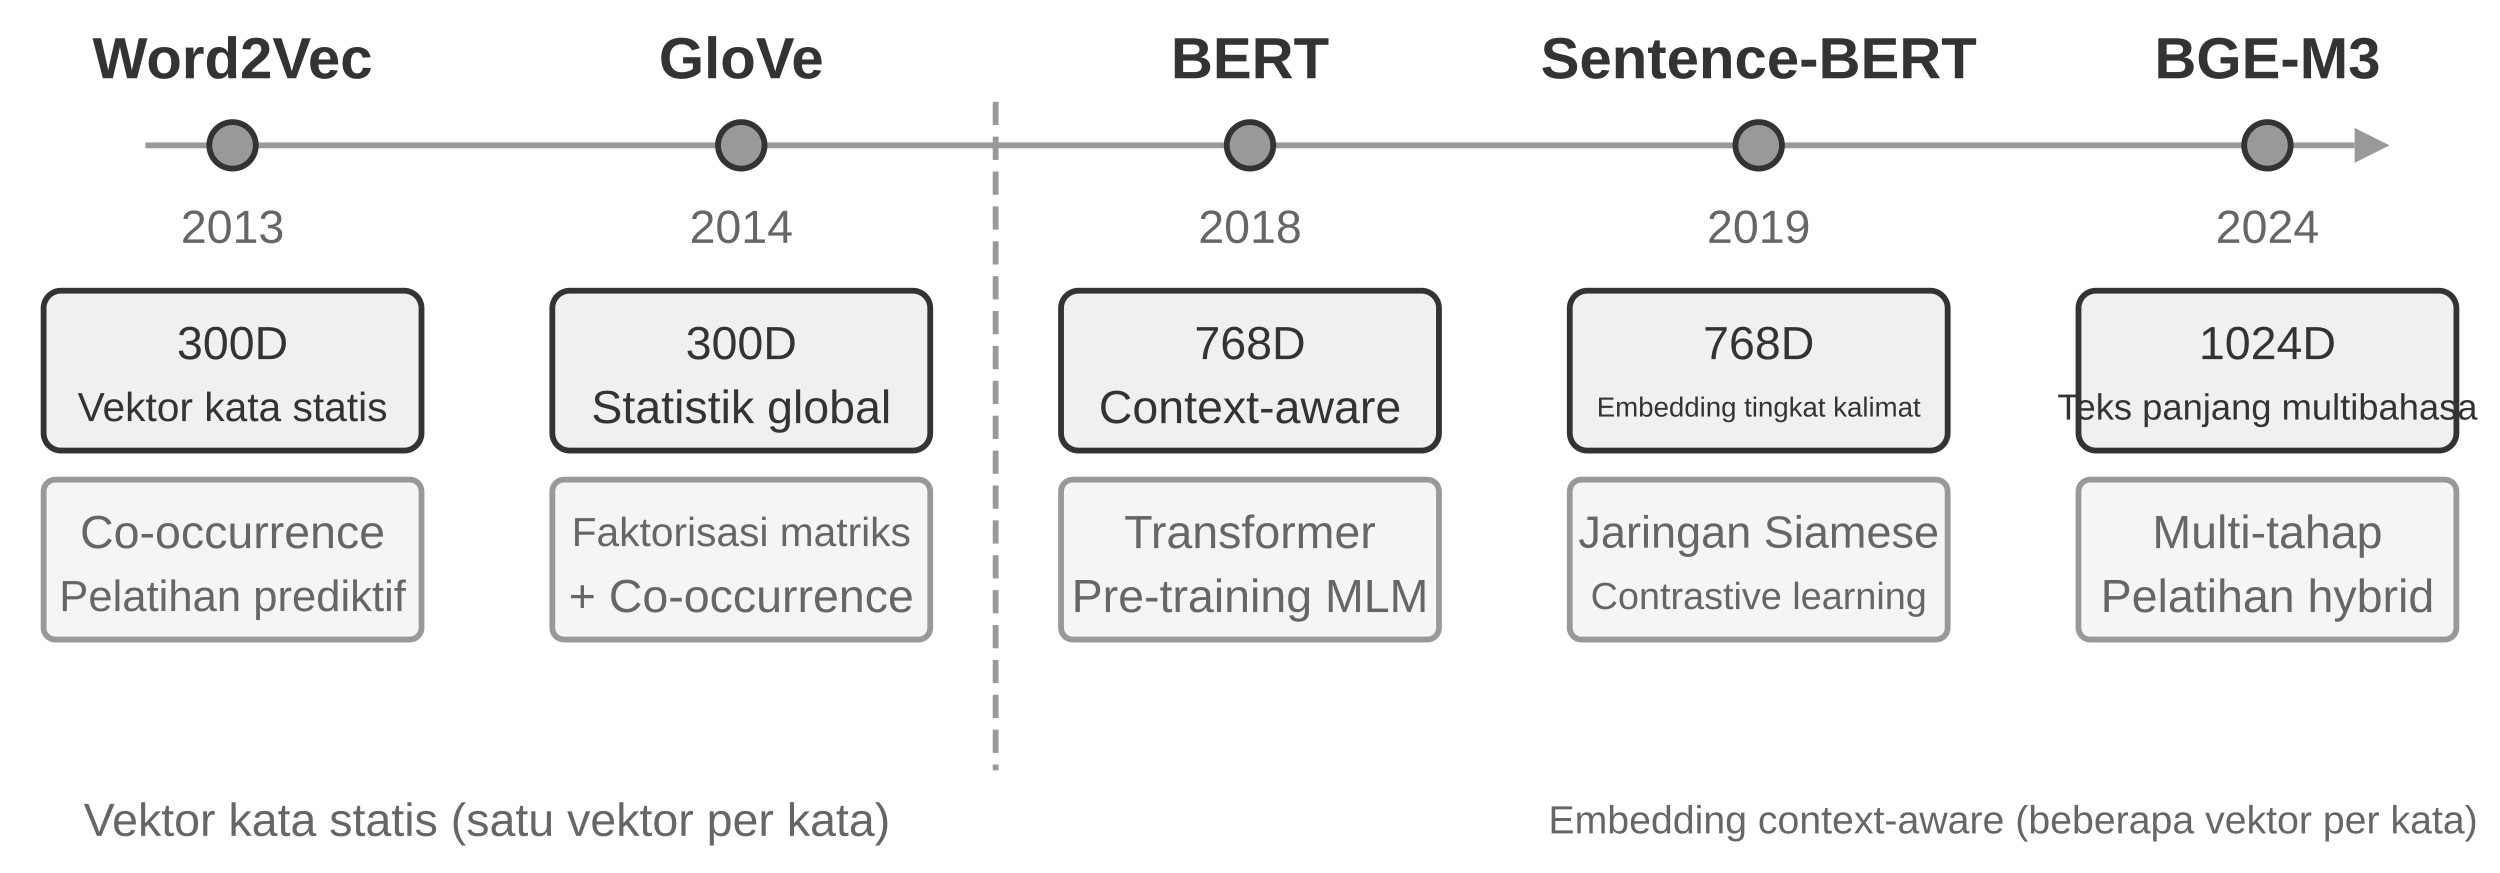
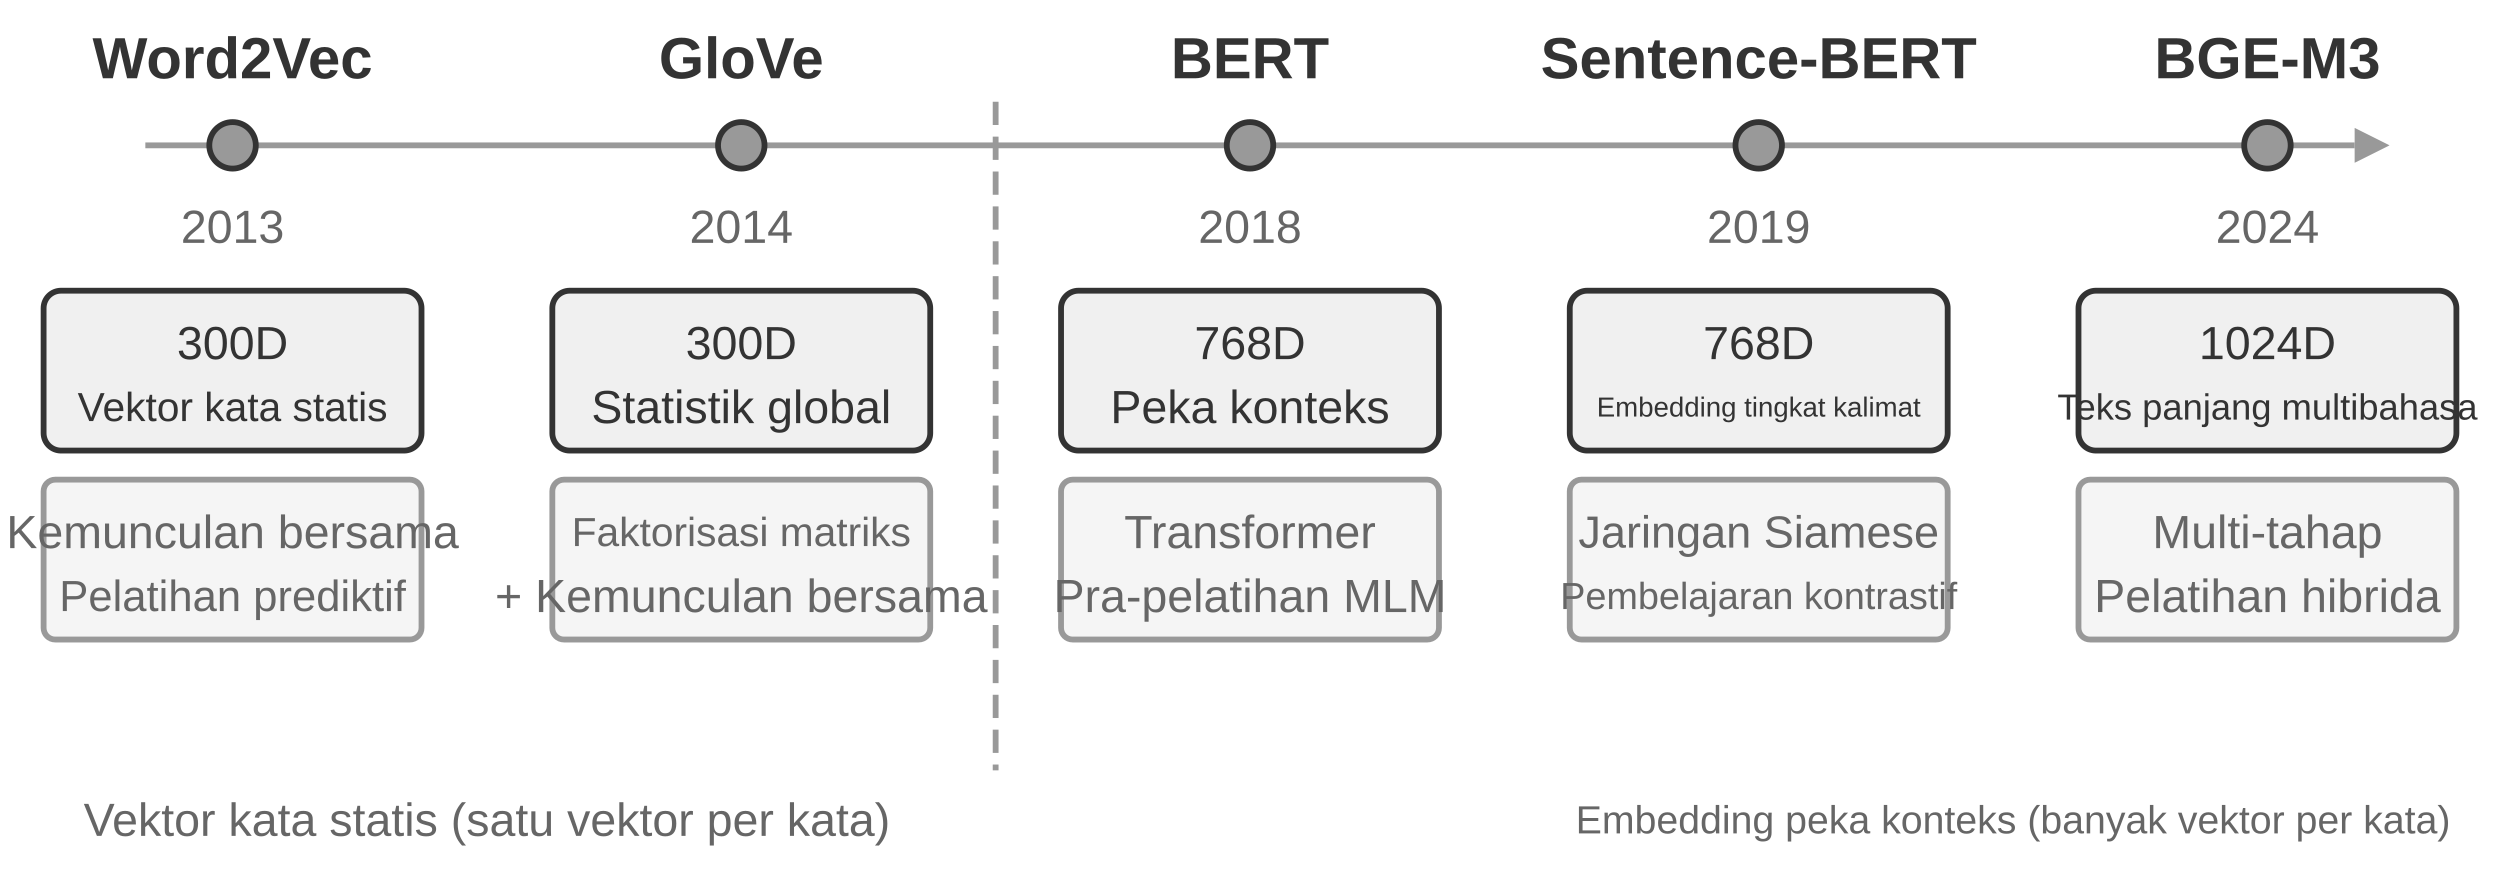
<svg xmlns="http://www.w3.org/2000/svg" viewBox="0 40 860 300" width="860" height="300" style="background:#ffffff">
  <defs>
    <marker id="ah" markerWidth="12" markerHeight="8" refX="12" refY="4" orient="auto">
      <polygon points="0 0, 12 4, 0 8" fill="#333333" />
    </marker>
    <marker id="ah-light" markerWidth="12" markerHeight="8" refX="12" refY="4" orient="auto">
      <polygon points="0 0, 12 4, 0 8" fill="#999999" />
    </marker>
  </defs>
  <line x1="50" y1="90" x2="810" y2="90" stroke="#999999" stroke-width="2" />
  <polygon points="810,84 822,90 810,96" fill="#999999" />
  <circle cx="80.0" cy="90" r="8" fill="#999999" stroke="#333333" stroke-width="2" />
  <text x="80.0" y="60" font-family="Arial, 'Helvetica Neue', Helvetica, 'PingFang SC', 'Microsoft YaHei', sans-serif" font-size="20" fill="#333333" text-anchor="middle" dominant-baseline="central" font-weight="bold">Word2Vec</text>
  <text x="80.0" y="118" font-family="Arial, 'Helvetica Neue', Helvetica, 'PingFang SC', 'Microsoft YaHei', sans-serif" font-size="16" fill="#666666" text-anchor="middle" dominant-baseline="central" font-weight="normal">2013</text>
  <rect x="15.0" y="140" width="130" height="55" rx="6" fill="#f0f0f0" stroke="#333333" stroke-width="2" />
  <text x="80.0" y="158" font-family="Arial, 'Helvetica Neue', Helvetica, 'PingFang SC', 'Microsoft YaHei', sans-serif" font-size="16" fill="#333333" text-anchor="middle" dominant-baseline="central" font-weight="normal">300D</text>
  <text x="80.0" y="180" font-family="Arial, 'Helvetica Neue', Helvetica, 'PingFang SC', 'Microsoft YaHei', sans-serif" font-size="14" fill="#333333" text-anchor="middle" dominant-baseline="central" font-weight="normal">Vektor kata statis</text>
  <rect x="15.0" y="205" width="130" height="55" rx="4" fill="#f5f5f5" stroke="#999999" stroke-width="2" />
-   <text x="80.0" y="223" font-family="Arial, 'Helvetica Neue', Helvetica, 'PingFang SC', 'Microsoft YaHei', sans-serif" font-size="16" fill="#666666" text-anchor="middle" dominant-baseline="central" font-weight="normal">Co-occurrence</text>
+   <text x="80.0" y="223" font-family="Arial, 'Helvetica Neue', Helvetica, 'PingFang SC', 'Microsoft YaHei', sans-serif" font-size="16" fill="#666666" text-anchor="middle" dominant-baseline="central" font-weight="normal">Kemunculan bersama</text>
  <text x="80.0" y="245" font-family="Arial, 'Helvetica Neue', Helvetica, 'PingFang SC', 'Microsoft YaHei', sans-serif" font-size="15" fill="#666666" text-anchor="middle" dominant-baseline="central" font-weight="normal">Pelatihan prediktif</text>
  <circle cx="255.0" cy="90" r="8" fill="#999999" stroke="#333333" stroke-width="2" />
  <text x="255.0" y="60" font-family="Arial, 'Helvetica Neue', Helvetica, 'PingFang SC', 'Microsoft YaHei', sans-serif" font-size="20" fill="#333333" text-anchor="middle" dominant-baseline="central" font-weight="bold">GloVe</text>
  <text x="255.0" y="118" font-family="Arial, 'Helvetica Neue', Helvetica, 'PingFang SC', 'Microsoft YaHei', sans-serif" font-size="16" fill="#666666" text-anchor="middle" dominant-baseline="central" font-weight="normal">2014</text>
  <rect x="190.0" y="140" width="130" height="55" rx="6" fill="#f0f0f0" stroke="#333333" stroke-width="2" />
  <text x="255.0" y="158" font-family="Arial, 'Helvetica Neue', Helvetica, 'PingFang SC', 'Microsoft YaHei', sans-serif" font-size="16" fill="#333333" text-anchor="middle" dominant-baseline="central" font-weight="normal">300D</text>
  <text x="255.0" y="180" font-family="Arial, 'Helvetica Neue', Helvetica, 'PingFang SC', 'Microsoft YaHei', sans-serif" font-size="16" fill="#333333" text-anchor="middle" dominant-baseline="central" font-weight="normal">Statistik global</text>
  <rect x="190.0" y="205" width="130" height="55" rx="4" fill="#f5f5f5" stroke="#999999" stroke-width="2" />
  <text x="255.0" y="223" font-family="Arial, 'Helvetica Neue', Helvetica, 'PingFang SC', 'Microsoft YaHei', sans-serif" font-size="14" fill="#666666" text-anchor="middle" dominant-baseline="central" font-weight="normal">Faktorisasi matriks</text>
-   <text x="255.0" y="245" font-family="Arial, 'Helvetica Neue', Helvetica, 'PingFang SC', 'Microsoft YaHei', sans-serif" font-size="16" fill="#666666" text-anchor="middle" dominant-baseline="central" font-weight="normal">+ Co-occurrence</text>
+   <text x="255.0" y="245" font-family="Arial, 'Helvetica Neue', Helvetica, 'PingFang SC', 'Microsoft YaHei', sans-serif" font-size="16" fill="#666666" text-anchor="middle" dominant-baseline="central" font-weight="normal">+ Kemunculan bersama</text>
  <circle cx="430.0" cy="90" r="8" fill="#999999" stroke="#333333" stroke-width="2" />
  <text x="430.0" y="60" font-family="Arial, 'Helvetica Neue', Helvetica, 'PingFang SC', 'Microsoft YaHei', sans-serif" font-size="20" fill="#333333" text-anchor="middle" dominant-baseline="central" font-weight="bold">BERT</text>
  <text x="430.0" y="118" font-family="Arial, 'Helvetica Neue', Helvetica, 'PingFang SC', 'Microsoft YaHei', sans-serif" font-size="16" fill="#666666" text-anchor="middle" dominant-baseline="central" font-weight="normal">2018</text>
  <rect x="365.0" y="140" width="130" height="55" rx="6" fill="#f0f0f0" stroke="#333333" stroke-width="2" />
  <text x="430.0" y="158" font-family="Arial, 'Helvetica Neue', Helvetica, 'PingFang SC', 'Microsoft YaHei', sans-serif" font-size="16" fill="#333333" text-anchor="middle" dominant-baseline="central" font-weight="normal">768D</text>
-   <text x="430.0" y="180" font-family="Arial, 'Helvetica Neue', Helvetica, 'PingFang SC', 'Microsoft YaHei', sans-serif" font-size="16" fill="#333333" text-anchor="middle" dominant-baseline="central" font-weight="normal">Context-aware</text>
+   <text x="430.0" y="180" font-family="Arial, 'Helvetica Neue', Helvetica, 'PingFang SC', 'Microsoft YaHei', sans-serif" font-size="16" fill="#333333" text-anchor="middle" dominant-baseline="central" font-weight="normal">Peka konteks</text>
  <rect x="365.0" y="205" width="130" height="55" rx="4" fill="#f5f5f5" stroke="#999999" stroke-width="2" />
  <text x="430.0" y="223" font-family="Arial, 'Helvetica Neue', Helvetica, 'PingFang SC', 'Microsoft YaHei', sans-serif" font-size="16" fill="#666666" text-anchor="middle" dominant-baseline="central" font-weight="normal">Transformer</text>
-   <text x="430.0" y="245" font-family="Arial, 'Helvetica Neue', Helvetica, 'PingFang SC', 'Microsoft YaHei', sans-serif" font-size="16" fill="#666666" text-anchor="middle" dominant-baseline="central" font-weight="normal">Pre-training MLM</text>
+   <text x="430.0" y="245" font-family="Arial, 'Helvetica Neue', Helvetica, 'PingFang SC', 'Microsoft YaHei', sans-serif" font-size="16" fill="#666666" text-anchor="middle" dominant-baseline="central" font-weight="normal">Pra-pelatihan MLM</text>
  <circle cx="605.0" cy="90" r="8" fill="#999999" stroke="#333333" stroke-width="2" />
  <text x="605.0" y="60" font-family="Arial, 'Helvetica Neue', Helvetica, 'PingFang SC', 'Microsoft YaHei', sans-serif" font-size="20" fill="#333333" text-anchor="middle" dominant-baseline="central" font-weight="bold">Sentence-BERT</text>
  <text x="605.0" y="118" font-family="Arial, 'Helvetica Neue', Helvetica, 'PingFang SC', 'Microsoft YaHei', sans-serif" font-size="16" fill="#666666" text-anchor="middle" dominant-baseline="central" font-weight="normal">2019</text>
  <rect x="540.0" y="140" width="130" height="55" rx="6" fill="#f0f0f0" stroke="#333333" stroke-width="2" />
  <text x="605.0" y="158" font-family="Arial, 'Helvetica Neue', Helvetica, 'PingFang SC', 'Microsoft YaHei', sans-serif" font-size="16" fill="#333333" text-anchor="middle" dominant-baseline="central" font-weight="normal">768D</text>
  <text x="605.0" y="180" font-family="Arial, 'Helvetica Neue', Helvetica, 'PingFang SC', 'Microsoft YaHei', sans-serif" font-size="9.5" fill="#333333" text-anchor="middle" dominant-baseline="central" font-weight="normal">Embedding tingkat kalimat</text>
  <rect x="540.0" y="205" width="130" height="55" rx="4" fill="#f5f5f5" stroke="#999999" stroke-width="2" />
  <text x="605.0" y="223" font-family="Arial, 'Helvetica Neue', Helvetica, 'PingFang SC', 'Microsoft YaHei', sans-serif" font-size="15.5" fill="#666666" text-anchor="middle" dominant-baseline="central" font-weight="normal">Jaringan Siamese</text>
-   <text x="605.0" y="245" font-family="Arial, 'Helvetica Neue', Helvetica, 'PingFang SC', 'Microsoft YaHei', sans-serif" font-size="13" fill="#666666" text-anchor="middle" dominant-baseline="central" font-weight="normal">Contrastive learning</text>
+   <text x="605.0" y="245" font-family="Arial, 'Helvetica Neue', Helvetica, 'PingFang SC', 'Microsoft YaHei', sans-serif" font-size="13" fill="#666666" text-anchor="middle" dominant-baseline="central" font-weight="normal">Pembelajaran kontrastif</text>
  <circle cx="780.0" cy="90" r="8" fill="#999999" stroke="#333333" stroke-width="2" />
  <text x="780.0" y="60" font-family="Arial, 'Helvetica Neue', Helvetica, 'PingFang SC', 'Microsoft YaHei', sans-serif" font-size="20" fill="#333333" text-anchor="middle" dominant-baseline="central" font-weight="bold">BGE-M3</text>
  <text x="780.0" y="118" font-family="Arial, 'Helvetica Neue', Helvetica, 'PingFang SC', 'Microsoft YaHei', sans-serif" font-size="16" fill="#666666" text-anchor="middle" dominant-baseline="central" font-weight="normal">2024</text>
  <rect x="715.0" y="140" width="130" height="55" rx="6" fill="#f0f0f0" stroke="#333333" stroke-width="2" />
  <text x="780.0" y="158" font-family="Arial, 'Helvetica Neue', Helvetica, 'PingFang SC', 'Microsoft YaHei', sans-serif" font-size="16" fill="#333333" text-anchor="middle" dominant-baseline="central" font-weight="normal">1024D</text>
  <text x="780.0" y="180" font-family="Arial, 'Helvetica Neue', Helvetica, 'PingFang SC', 'Microsoft YaHei', sans-serif" font-size="12.5" fill="#333333" text-anchor="middle" dominant-baseline="central" font-weight="normal">Teks panjang multibahasa</text>
  <rect x="715.0" y="205" width="130" height="55" rx="4" fill="#f5f5f5" stroke="#999999" stroke-width="2" />
  <text x="780.0" y="223" font-family="Arial, 'Helvetica Neue', Helvetica, 'PingFang SC', 'Microsoft YaHei', sans-serif" font-size="16" fill="#666666" text-anchor="middle" dominant-baseline="central" font-weight="normal">Multi-tahap</text>
-   <text x="780.0" y="245" font-family="Arial, 'Helvetica Neue', Helvetica, 'PingFang SC', 'Microsoft YaHei', sans-serif" font-size="16" fill="#666666" text-anchor="middle" dominant-baseline="central" font-weight="normal">Pelatihan hybrid</text>
+   <text x="780.0" y="245" font-family="Arial, 'Helvetica Neue', Helvetica, 'PingFang SC', 'Microsoft YaHei', sans-serif" font-size="16" fill="#666666" text-anchor="middle" dominant-baseline="central" font-weight="normal">Pelatihan hibrida</text>
  <text x="167.5" y="322" font-family="Arial, 'Helvetica Neue', Helvetica, 'PingFang SC', 'Microsoft YaHei', sans-serif" font-size="16" fill="#666666" text-anchor="middle" dominant-baseline="central" font-weight="normal">Vektor kata statis (satu vektor per kata)</text>
-   <text x="692.5" y="322" font-family="Arial, 'Helvetica Neue', Helvetica, 'PingFang SC', 'Microsoft YaHei', sans-serif" font-size="13.5" fill="#666666" text-anchor="middle" dominant-baseline="central" font-weight="normal">Embedding context-aware (beberapa vektor per kata)</text>
+   <text x="692.5" y="322" font-family="Arial, 'Helvetica Neue', Helvetica, 'PingFang SC', 'Microsoft YaHei', sans-serif" font-size="13.5" fill="#666666" text-anchor="middle" dominant-baseline="central" font-weight="normal">Embedding peka konteks (banyak vektor per kata)</text>
  <line x1="342.5" y1="75" x2="342.5" y2="305" stroke="#999999" stroke-width="2" stroke-dasharray="8,4" />
</svg>
